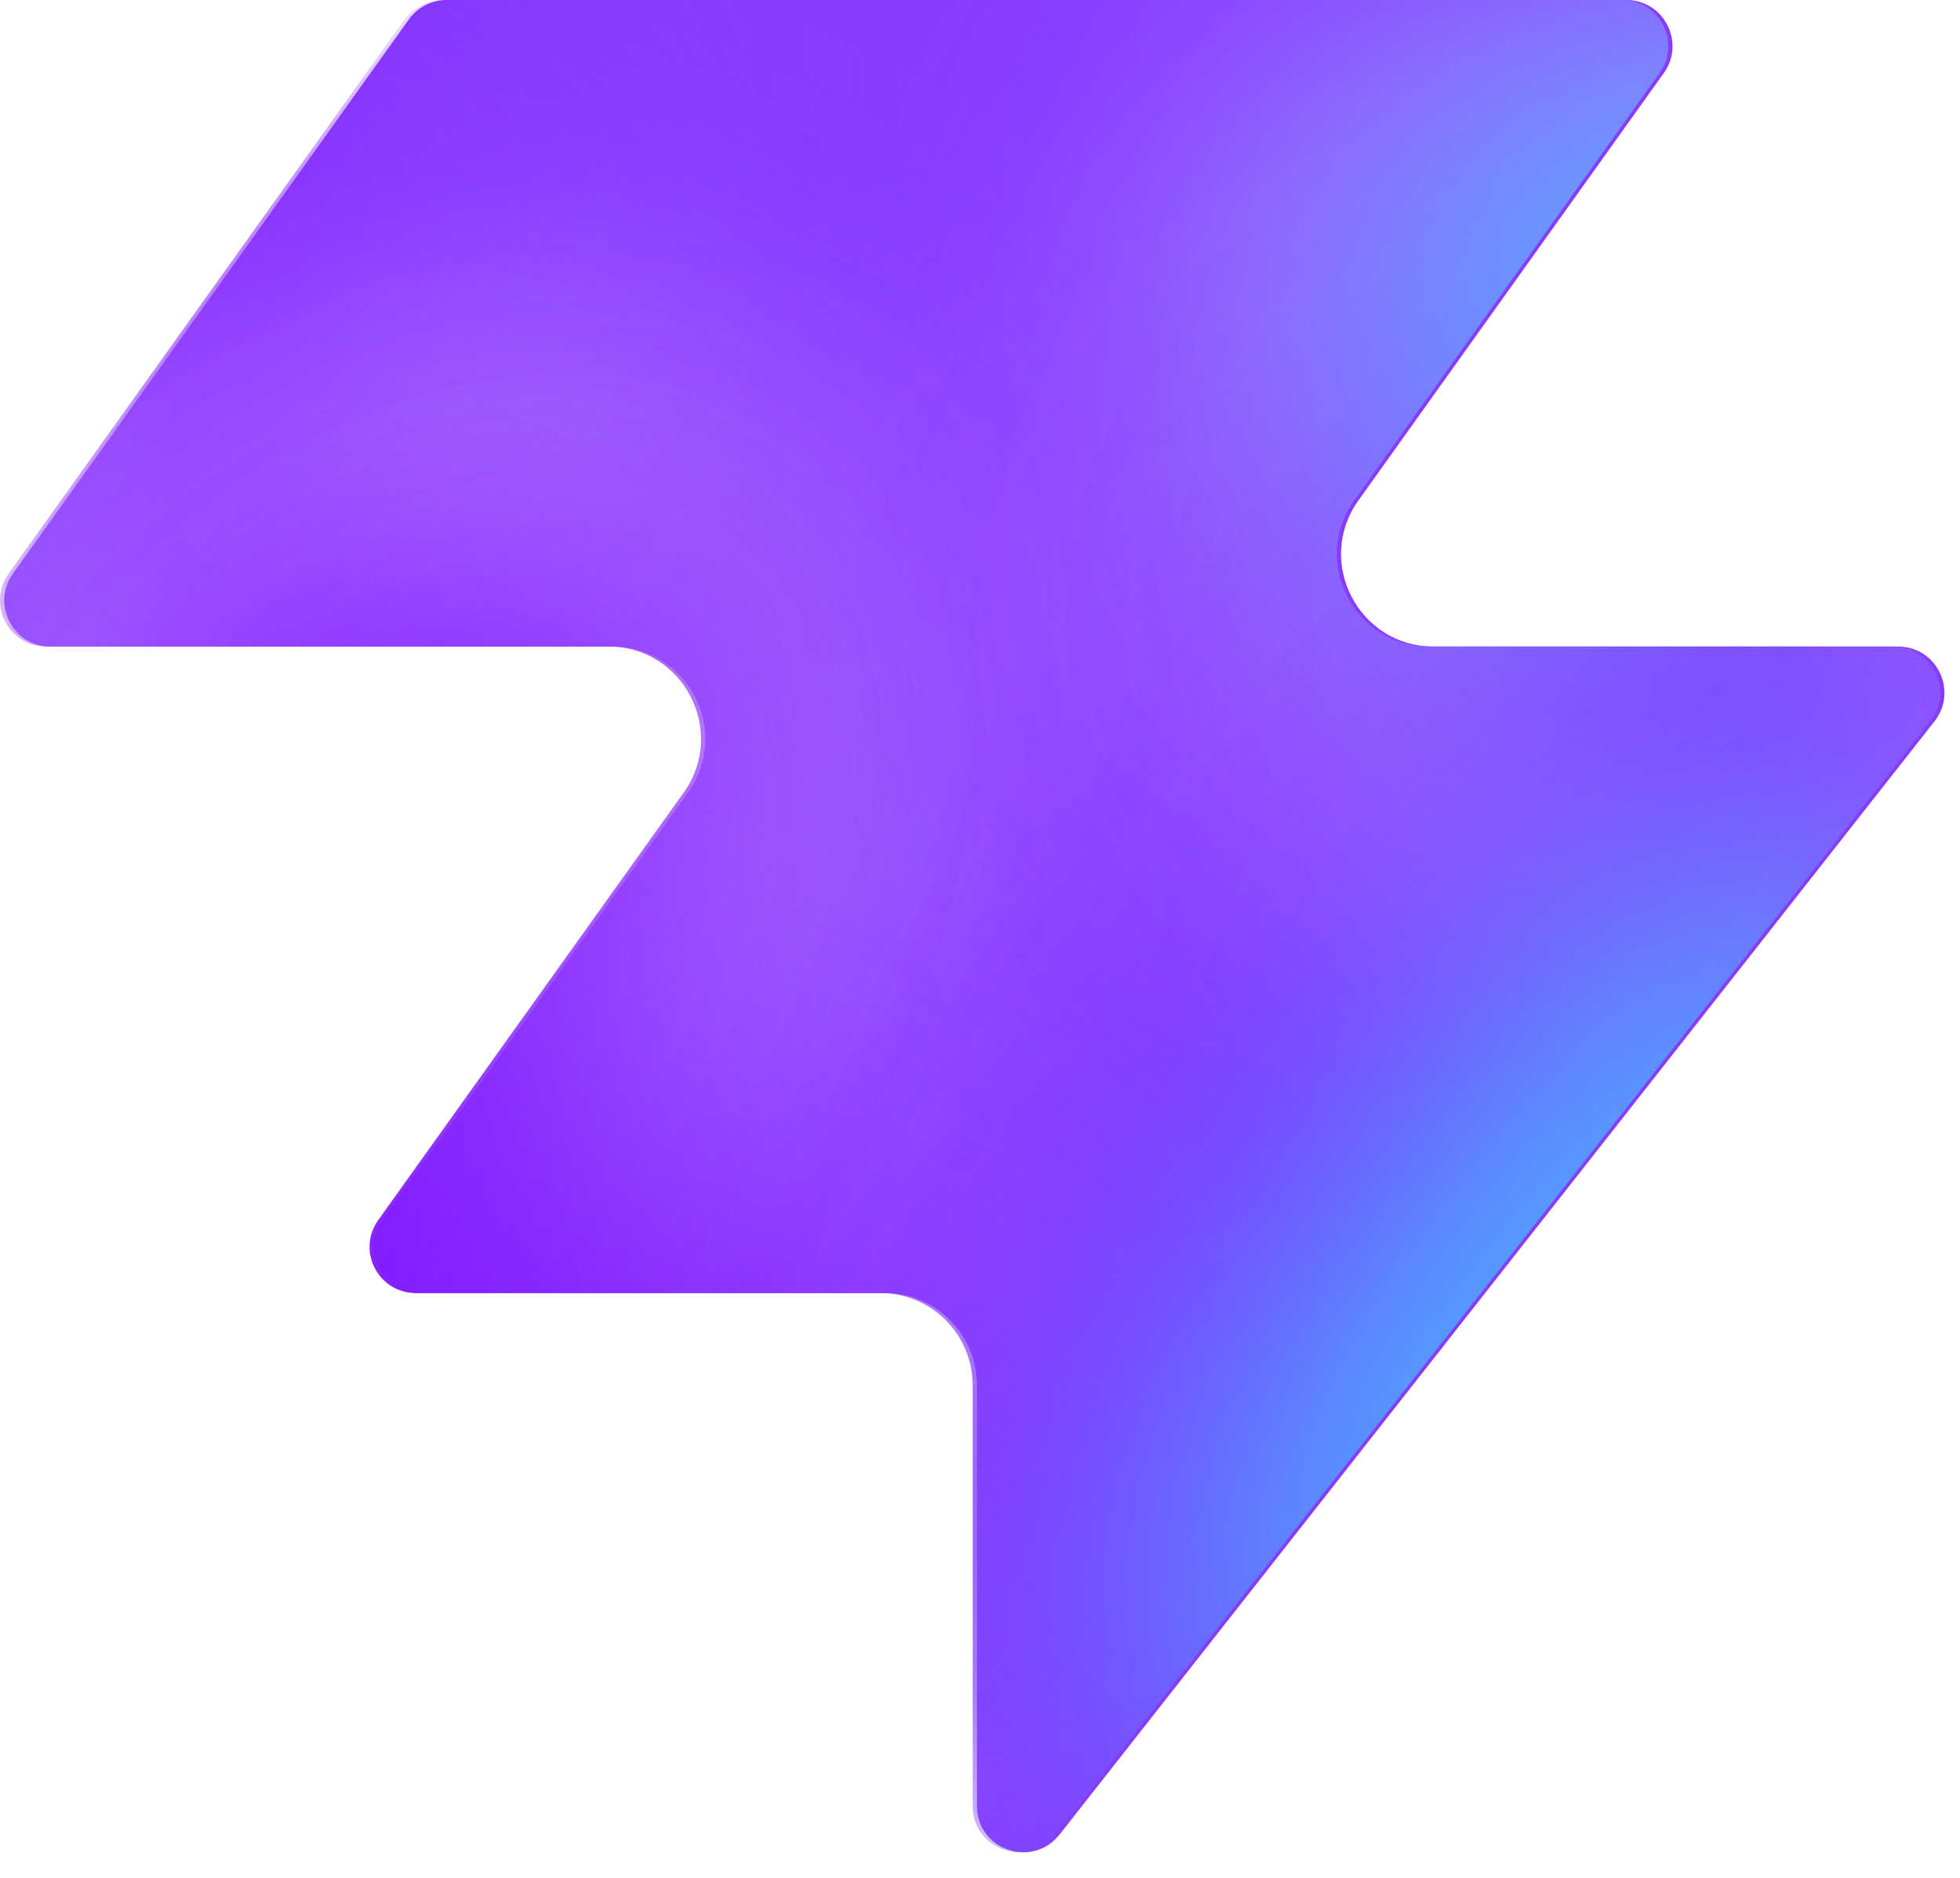
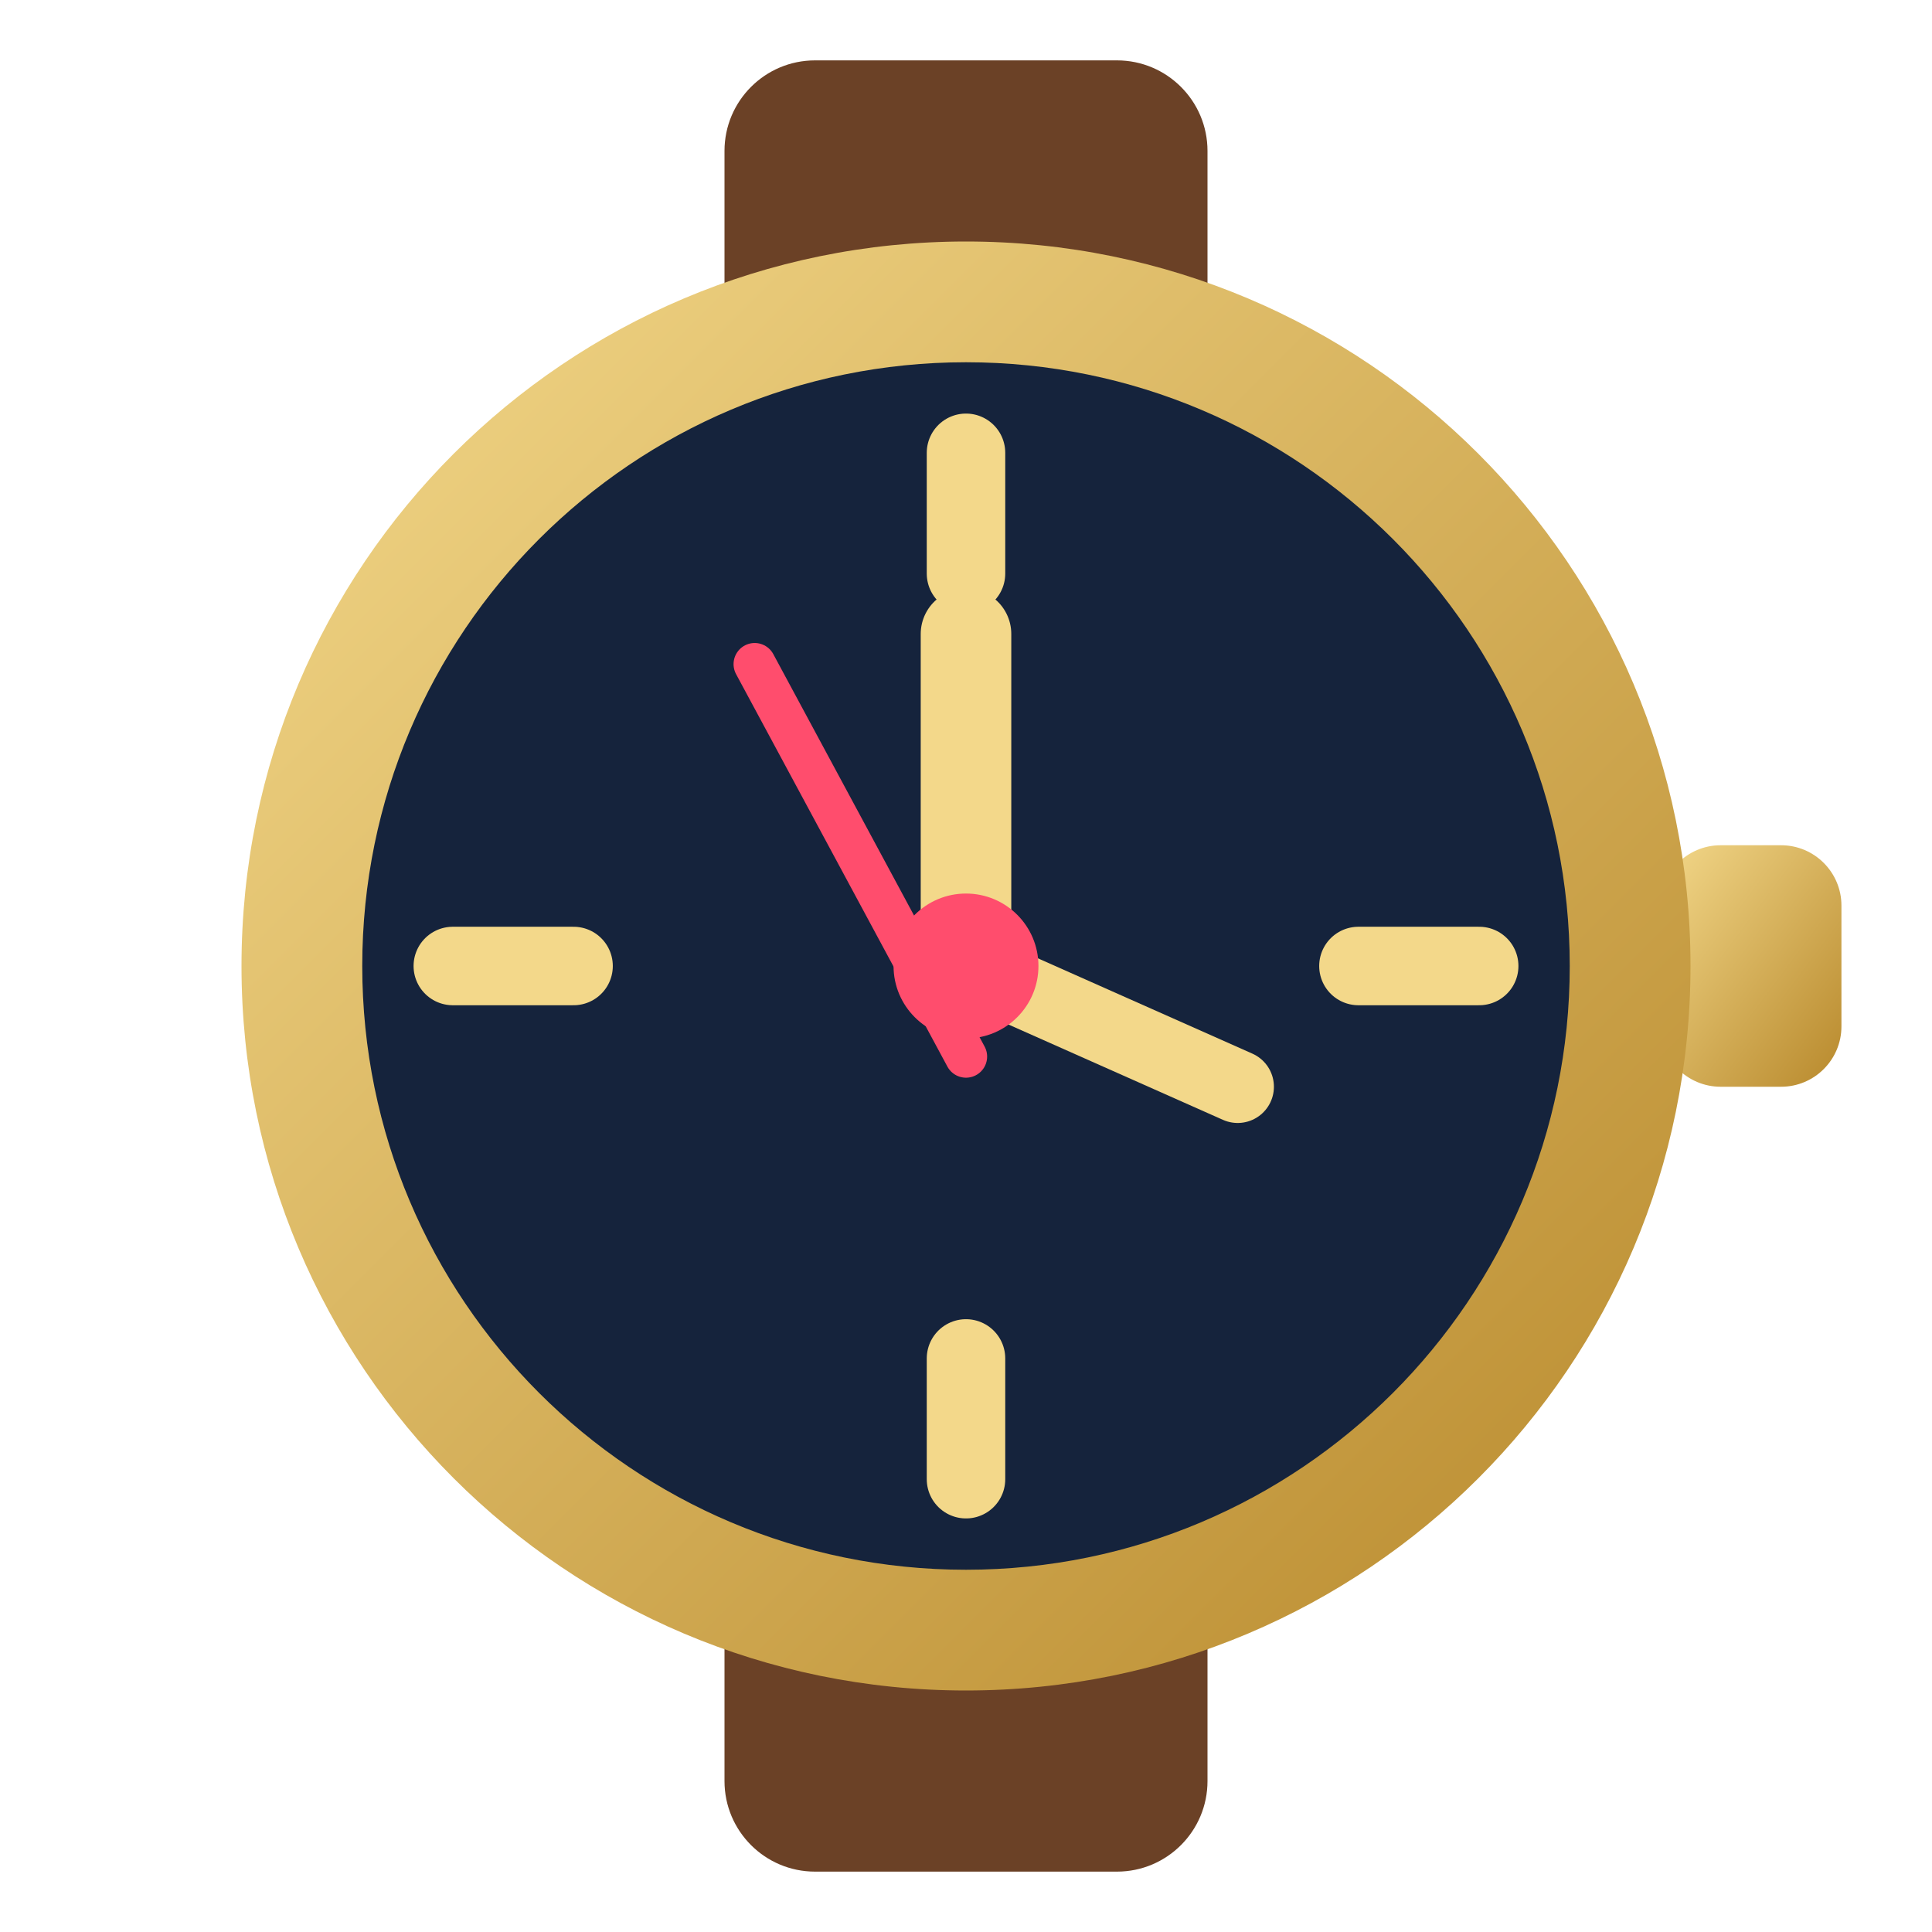
- <svg xmlns="http://www.w3.org/2000/svg" width="48" height="46" fill="none" viewBox="0 0 48 46">
-   <path fill="#863bff" d="M25.946 44.938c-.664.845-2.021.375-2.021-.698V33.937a2.26 2.26 0 0 0-2.262-2.262H10.287c-.92 0-1.456-1.04-.92-1.788l7.48-10.471c1.07-1.497 0-3.578-1.842-3.578H1.237c-.92 0-1.456-1.04-.92-1.788L10.013.474c.214-.297.556-.474.92-.474h28.894c.92 0 1.456 1.04.92 1.788l-7.48 10.471c-1.07 1.498 0 3.579 1.842 3.579h11.377c.943 0 1.473 1.088.89 1.83L25.947 44.94z" style="fill:#863bff;fill:color(display-p3 .525 .23 1);fill-opacity:1" />
-   <mask id="a" width="48" height="46" x="0" y="0" maskUnits="userSpaceOnUse" style="mask-type:alpha">
-     <path fill="#000" d="M25.842 44.938c-.664.844-2.021.375-2.021-.698V33.937a2.26 2.26 0 0 0-2.262-2.262H10.183c-.92 0-1.456-1.04-.92-1.788l7.48-10.471c1.07-1.498 0-3.579-1.842-3.579H1.133c-.92 0-1.456-1.04-.92-1.787L9.91.473c.214-.297.556-.474.92-.474h28.894c.92 0 1.456 1.04.92 1.788l-7.48 10.471c-1.07 1.498 0 3.578 1.842 3.578h11.377c.943 0 1.473 1.088.89 1.832L25.843 44.94z" style="fill:#000;fill-opacity:1" />
-   </mask>
-   <g mask="url(#a)">
-     <g filter="url(#b)">
-       <ellipse cx="5.508" cy="14.704" fill="#ede6ff" rx="5.508" ry="14.704" style="fill:#ede6ff;fill:color(display-p3 .927 .903 1);fill-opacity:1" transform="matrix(.00324 1 1 -.00324 -4.47 31.516)" />
-     </g>
-     <g filter="url(#c)">
-       <ellipse cx="10.399" cy="29.851" fill="#ede6ff" rx="10.399" ry="29.851" style="fill:#ede6ff;fill:color(display-p3 .927 .903 1);fill-opacity:1" transform="matrix(.00324 1 1 -.00324 -39.328 7.883)" />
-     </g>
-     <g filter="url(#d)">
-       <ellipse cx="5.508" cy="30.487" fill="#7e14ff" rx="5.508" ry="30.487" style="fill:#7e14ff;fill:color(display-p3 .492 .077 1);fill-opacity:1" transform="rotate(89.814 -25.913 -14.639)scale(1 -1)" />
-     </g>
-     <g filter="url(#e)">
-       <ellipse cx="5.508" cy="30.599" fill="#7e14ff" rx="5.508" ry="30.599" style="fill:#7e14ff;fill:color(display-p3 .492 .077 1);fill-opacity:1" transform="rotate(89.814 -32.644 -3.334)scale(1 -1)" />
-     </g>
-     <g filter="url(#f)">
-       <ellipse cx="5.508" cy="30.599" fill="#7e14ff" rx="5.508" ry="30.599" style="fill:#7e14ff;fill:color(display-p3 .492 .077 1);fill-opacity:1" transform="matrix(.00324 1 1 -.00324 -34.34 30.47)" />
-     </g>
-     <g filter="url(#g)">
-       <ellipse cx="14.072" cy="22.078" fill="#ede6ff" rx="14.072" ry="22.078" style="fill:#ede6ff;fill:color(display-p3 .927 .903 1);fill-opacity:1" transform="rotate(93.35 24.506 48.493)scale(-1 1)" />
-     </g>
-     <g filter="url(#h)">
-       <ellipse cx="3.47" cy="21.501" fill="#7e14ff" rx="3.47" ry="21.501" style="fill:#7e14ff;fill:color(display-p3 .492 .077 1);fill-opacity:1" transform="rotate(89.009 28.708 47.59)scale(-1 1)" />
-     </g>
-     <g filter="url(#i)">
-       <ellipse cx="3.47" cy="21.501" fill="#7e14ff" rx="3.47" ry="21.501" style="fill:#7e14ff;fill:color(display-p3 .492 .077 1);fill-opacity:1" transform="rotate(89.009 28.708 47.59)scale(-1 1)" />
-     </g>
-     <g filter="url(#j)">
-       <ellipse cx=".387" cy="8.972" fill="#7e14ff" rx="4.407" ry="29.108" style="fill:#7e14ff;fill:color(display-p3 .492 .077 1);fill-opacity:1" transform="rotate(39.51 .387 8.972)" />
-     </g>
-     <g filter="url(#k)">
-       <ellipse cx="47.523" cy="-6.092" fill="#7e14ff" rx="4.407" ry="29.108" style="fill:#7e14ff;fill:color(display-p3 .492 .077 1);fill-opacity:1" transform="rotate(37.892 47.523 -6.092)" />
-     </g>
-     <g filter="url(#l)">
-       <ellipse cx="41.412" cy="6.333" fill="#47bfff" rx="5.971" ry="9.665" style="fill:#47bfff;fill:color(display-p3 .28 .748 1);fill-opacity:1" transform="rotate(37.892 41.412 6.333)" />
-     </g>
-     <g filter="url(#m)">
-       <ellipse cx="-1.879" cy="38.332" fill="#7e14ff" rx="4.407" ry="29.108" style="fill:#7e14ff;fill:color(display-p3 .492 .077 1);fill-opacity:1" transform="rotate(37.892 -1.88 38.332)" />
-     </g>
-     <g filter="url(#n)">
-       <ellipse cx="-1.879" cy="38.332" fill="#7e14ff" rx="4.407" ry="29.108" style="fill:#7e14ff;fill:color(display-p3 .492 .077 1);fill-opacity:1" transform="rotate(37.892 -1.88 38.332)" />
-     </g>
-     <g filter="url(#o)">
-       <ellipse cx="35.651" cy="29.907" fill="#7e14ff" rx="4.407" ry="29.108" style="fill:#7e14ff;fill:color(display-p3 .492 .077 1);fill-opacity:1" transform="rotate(37.892 35.651 29.907)" />
-     </g>
-     <g filter="url(#p)">
-       <ellipse cx="38.418" cy="32.4" fill="#47bfff" rx="5.971" ry="15.297" style="fill:#47bfff;fill:color(display-p3 .28 .748 1);fill-opacity:1" transform="rotate(37.892 38.418 32.4)" />
-     </g>
+ <svg xmlns="http://www.w3.org/2000/svg" viewBox="0 0 64 64">
+   <defs>
+     <linearGradient id="g" x1="0" y1="0" x2="1" y2="1">
+       <stop offset="0" stop-color="#f3d88a" />
+       <stop offset="1" stop-color="#b8892c" />
+     </linearGradient>
+   </defs>
+   <rect x="24" y="2" width="16" height="14" rx="3" fill="#6b4126" />
+   <rect x="24" y="48" width="16" height="14" rx="3" fill="#6b4126" />
+   <rect x="55" y="28" width="6" height="8" rx="2" fill="url(#g)" />
+   <circle cx="32" cy="32" r="24" fill="url(#g)" />
+   <circle cx="32" cy="32" r="20" fill="#15233c" />
+   <g stroke="#f3d88a" stroke-width="2.6" stroke-linecap="round">
+     <line x1="32" y1="15" x2="32" y2="19" />
+     <line x1="49" y1="32" x2="45" y2="32" />
+     <line x1="32" y1="49" x2="32" y2="45" />
+     <line x1="15" y1="32" x2="19" y2="32" />
  </g>
-   <defs>
-     <filter id="b" width="60.045" height="41.654" x="-19.77" y="16.149" color-interpolation-filters="sRGB" filterUnits="userSpaceOnUse">
-       <feFlood flood-opacity="0" result="BackgroundImageFix" />
-       <feBlend in="SourceGraphic" in2="BackgroundImageFix" result="shape" />
-       <feGaussianBlur result="effect1_foregroundBlur_2002_17158" stdDeviation="7.659" />
-     </filter>
-     <filter id="c" width="90.34" height="51.437" x="-54.613" y="-7.533" color-interpolation-filters="sRGB" filterUnits="userSpaceOnUse">
-       <feFlood flood-opacity="0" result="BackgroundImageFix" />
-       <feBlend in="SourceGraphic" in2="BackgroundImageFix" result="shape" />
-       <feGaussianBlur result="effect1_foregroundBlur_2002_17158" stdDeviation="7.659" />
-     </filter>
-     <filter id="d" width="79.355" height="29.4" x="-49.64" y="2.03" color-interpolation-filters="sRGB" filterUnits="userSpaceOnUse">
-       <feFlood flood-opacity="0" result="BackgroundImageFix" />
-       <feBlend in="SourceGraphic" in2="BackgroundImageFix" result="shape" />
-       <feGaussianBlur result="effect1_foregroundBlur_2002_17158" stdDeviation="4.596" />
-     </filter>
-     <filter id="e" width="79.579" height="29.4" x="-45.045" y="20.029" color-interpolation-filters="sRGB" filterUnits="userSpaceOnUse">
-       <feFlood flood-opacity="0" result="BackgroundImageFix" />
-       <feBlend in="SourceGraphic" in2="BackgroundImageFix" result="shape" />
-       <feGaussianBlur result="effect1_foregroundBlur_2002_17158" stdDeviation="4.596" />
-     </filter>
-     <filter id="f" width="79.579" height="29.4" x="-43.513" y="21.178" color-interpolation-filters="sRGB" filterUnits="userSpaceOnUse">
-       <feFlood flood-opacity="0" result="BackgroundImageFix" />
-       <feBlend in="SourceGraphic" in2="BackgroundImageFix" result="shape" />
-       <feGaussianBlur result="effect1_foregroundBlur_2002_17158" stdDeviation="4.596" />
-     </filter>
-     <filter id="g" width="74.749" height="58.852" x="15.756" y="-17.901" color-interpolation-filters="sRGB" filterUnits="userSpaceOnUse">
-       <feFlood flood-opacity="0" result="BackgroundImageFix" />
-       <feBlend in="SourceGraphic" in2="BackgroundImageFix" result="shape" />
-       <feGaussianBlur result="effect1_foregroundBlur_2002_17158" stdDeviation="7.659" />
-     </filter>
-     <filter id="h" width="61.377" height="25.362" x="23.548" y="2.284" color-interpolation-filters="sRGB" filterUnits="userSpaceOnUse">
-       <feFlood flood-opacity="0" result="BackgroundImageFix" />
-       <feBlend in="SourceGraphic" in2="BackgroundImageFix" result="shape" />
-       <feGaussianBlur result="effect1_foregroundBlur_2002_17158" stdDeviation="4.596" />
-     </filter>
-     <filter id="i" width="61.377" height="25.362" x="23.548" y="2.284" color-interpolation-filters="sRGB" filterUnits="userSpaceOnUse">
-       <feFlood flood-opacity="0" result="BackgroundImageFix" />
-       <feBlend in="SourceGraphic" in2="BackgroundImageFix" result="shape" />
-       <feGaussianBlur result="effect1_foregroundBlur_2002_17158" stdDeviation="4.596" />
-     </filter>
-     <filter id="j" width="56.045" height="63.649" x="-27.636" y="-22.853" color-interpolation-filters="sRGB" filterUnits="userSpaceOnUse">
-       <feFlood flood-opacity="0" result="BackgroundImageFix" />
-       <feBlend in="SourceGraphic" in2="BackgroundImageFix" result="shape" />
-       <feGaussianBlur result="effect1_foregroundBlur_2002_17158" stdDeviation="4.596" />
-     </filter>
-     <filter id="k" width="54.814" height="64.646" x="20.116" y="-38.415" color-interpolation-filters="sRGB" filterUnits="userSpaceOnUse">
-       <feFlood flood-opacity="0" result="BackgroundImageFix" />
-       <feBlend in="SourceGraphic" in2="BackgroundImageFix" result="shape" />
-       <feGaussianBlur result="effect1_foregroundBlur_2002_17158" stdDeviation="4.596" />
-     </filter>
-     <filter id="l" width="33.541" height="35.313" x="24.641" y="-11.323" color-interpolation-filters="sRGB" filterUnits="userSpaceOnUse">
-       <feFlood flood-opacity="0" result="BackgroundImageFix" />
-       <feBlend in="SourceGraphic" in2="BackgroundImageFix" result="shape" />
-       <feGaussianBlur result="effect1_foregroundBlur_2002_17158" stdDeviation="4.596" />
-     </filter>
-     <filter id="m" width="54.814" height="64.646" x="-29.286" y="6.009" color-interpolation-filters="sRGB" filterUnits="userSpaceOnUse">
-       <feFlood flood-opacity="0" result="BackgroundImageFix" />
-       <feBlend in="SourceGraphic" in2="BackgroundImageFix" result="shape" />
-       <feGaussianBlur result="effect1_foregroundBlur_2002_17158" stdDeviation="4.596" />
-     </filter>
-     <filter id="n" width="54.814" height="64.646" x="-29.286" y="6.009" color-interpolation-filters="sRGB" filterUnits="userSpaceOnUse">
-       <feFlood flood-opacity="0" result="BackgroundImageFix" />
-       <feBlend in="SourceGraphic" in2="BackgroundImageFix" result="shape" />
-       <feGaussianBlur result="effect1_foregroundBlur_2002_17158" stdDeviation="4.596" />
-     </filter>
-     <filter id="o" width="54.814" height="64.646" x="8.244" y="-2.416" color-interpolation-filters="sRGB" filterUnits="userSpaceOnUse">
-       <feFlood flood-opacity="0" result="BackgroundImageFix" />
-       <feBlend in="SourceGraphic" in2="BackgroundImageFix" result="shape" />
-       <feGaussianBlur result="effect1_foregroundBlur_2002_17158" stdDeviation="4.596" />
-     </filter>
-     <filter id="p" width="39.409" height="43.623" x="18.713" y="10.588" color-interpolation-filters="sRGB" filterUnits="userSpaceOnUse">
-       <feFlood flood-opacity="0" result="BackgroundImageFix" />
-       <feBlend in="SourceGraphic" in2="BackgroundImageFix" result="shape" />
-       <feGaussianBlur result="effect1_foregroundBlur_2002_17158" stdDeviation="4.596" />
-     </filter>
-   </defs>
+   <line x1="32" y1="32" x2="32" y2="21" stroke="#f3d88a" stroke-width="3" stroke-linecap="round" />
+   <line x1="32" y1="32" x2="41" y2="36" stroke="#f3d88a" stroke-width="2.4" stroke-linecap="round" />
+   <line x1="32" y1="35" x2="25" y2="22" stroke="#ff4d6d" stroke-width="1.4" stroke-linecap="round" />
+   <circle cx="32" cy="32" r="2.4" fill="#ff4d6d" />
</svg>
